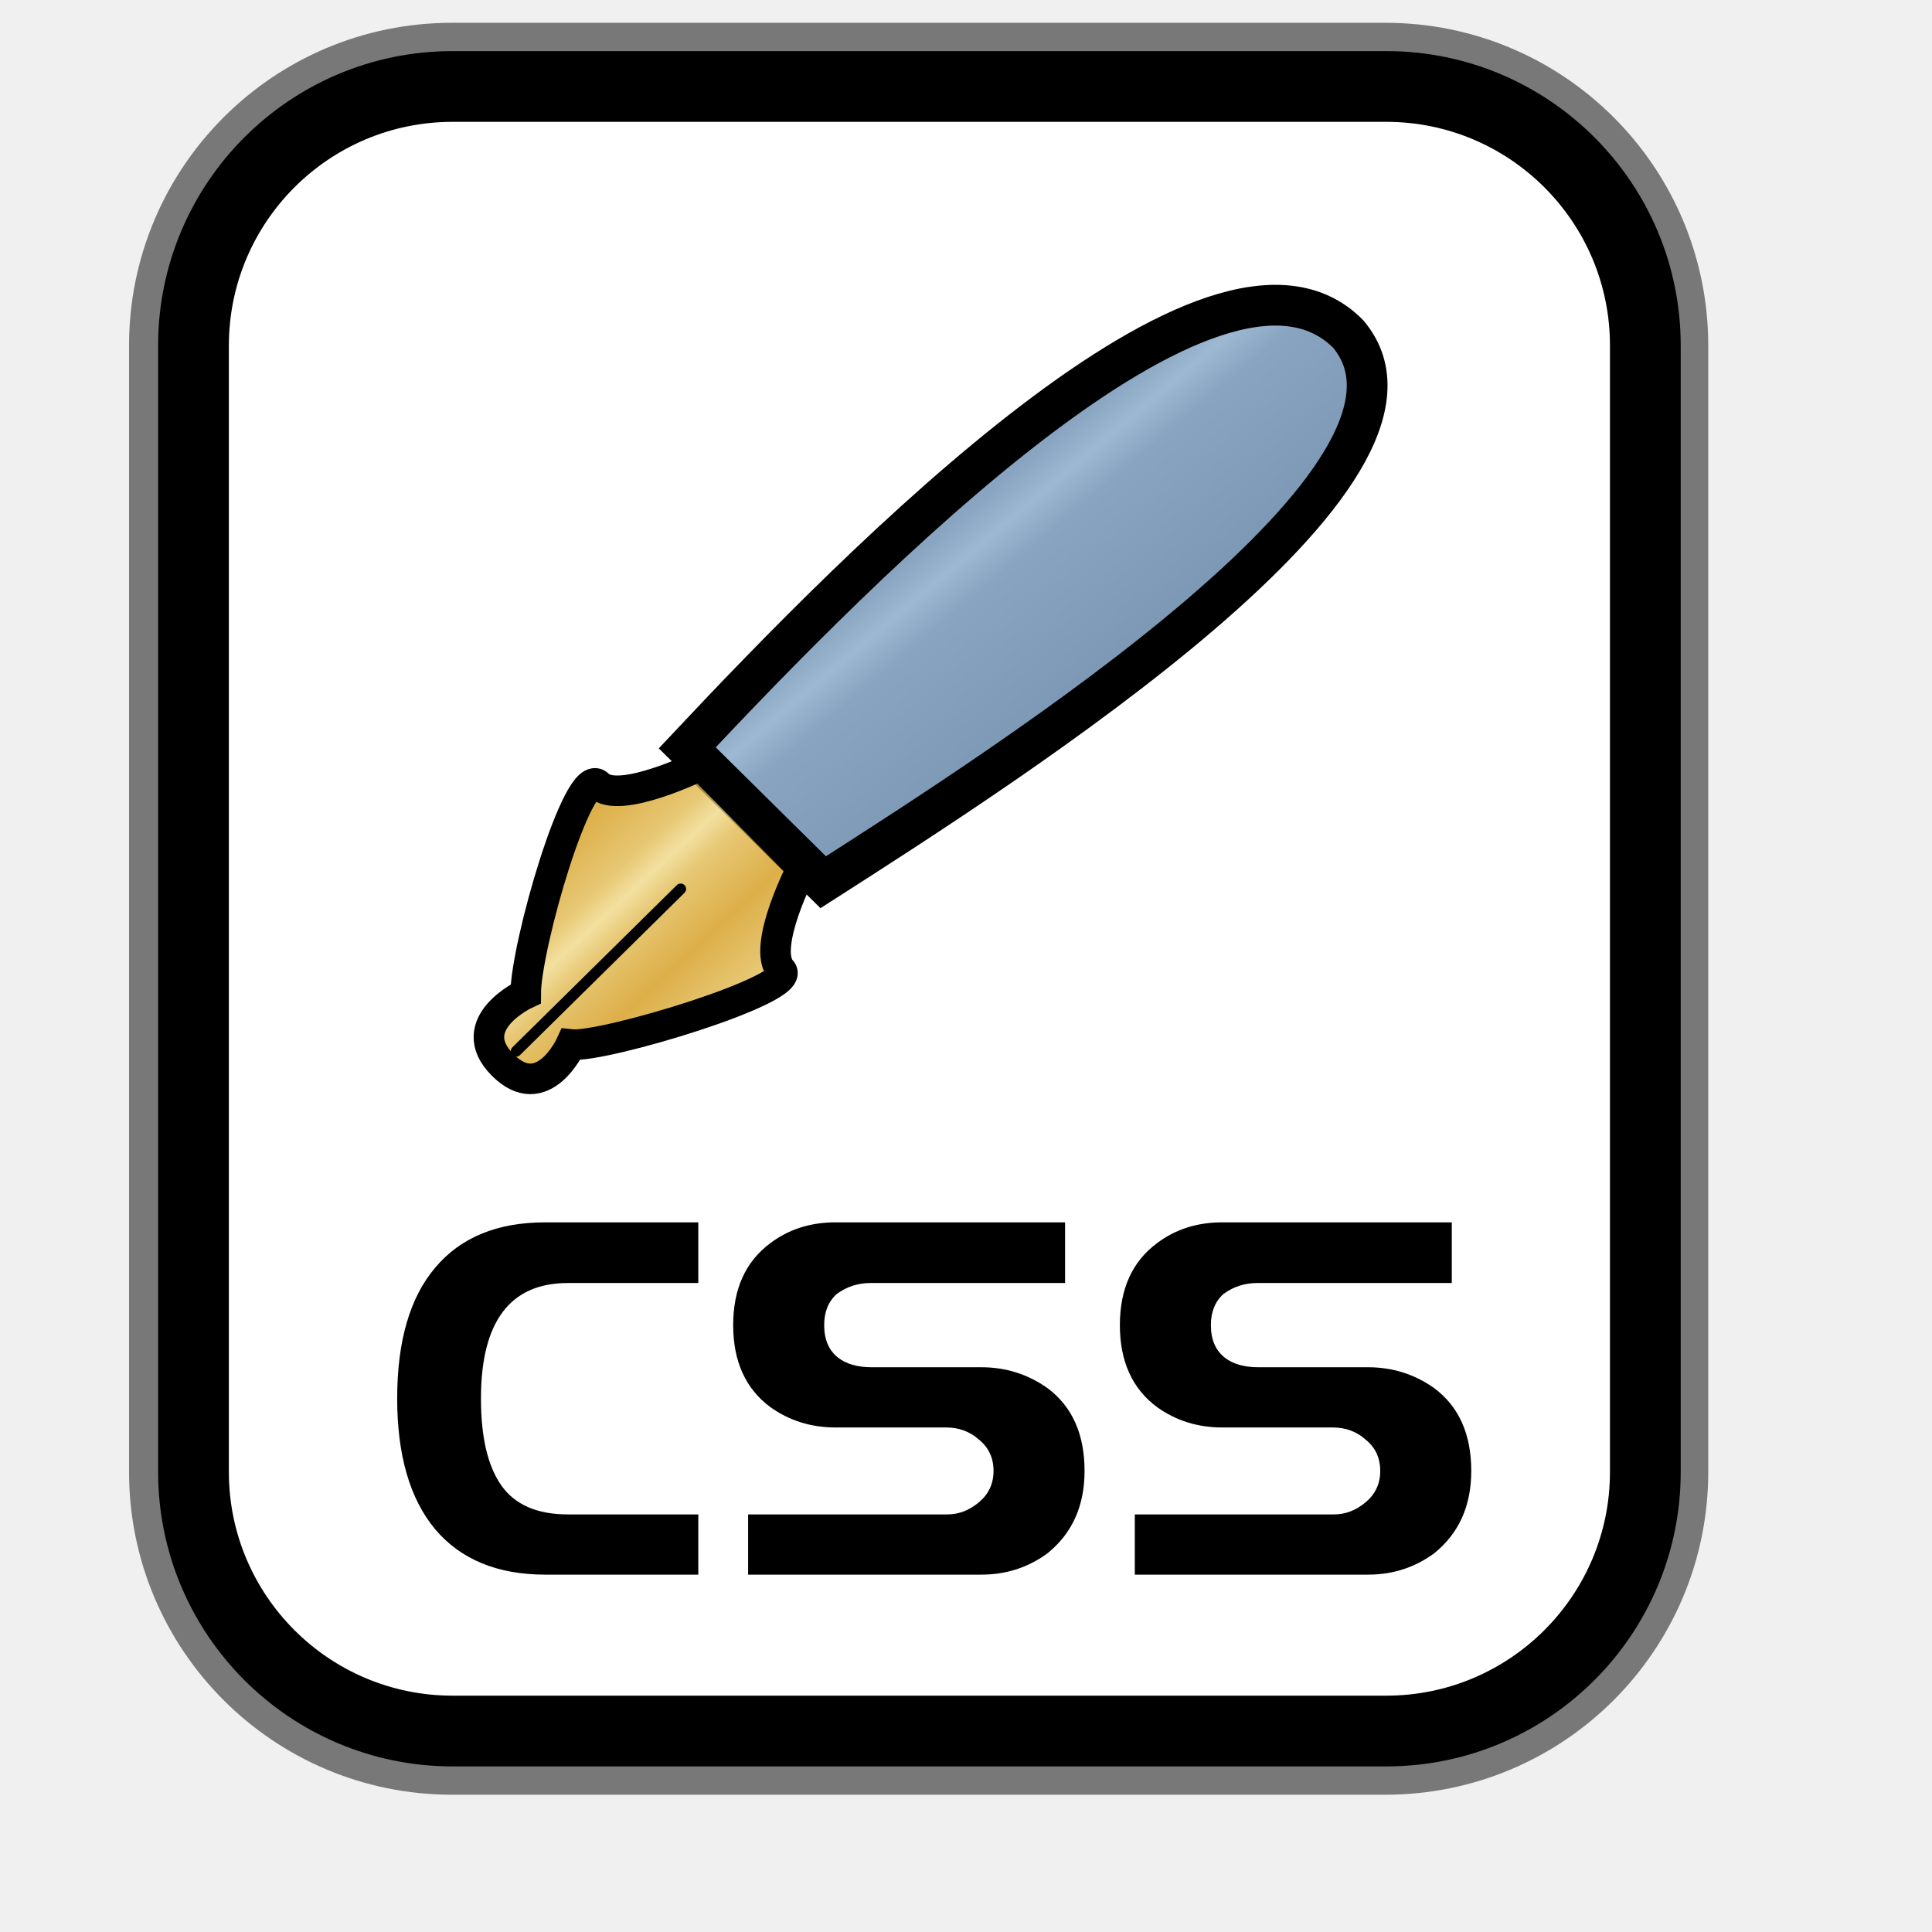
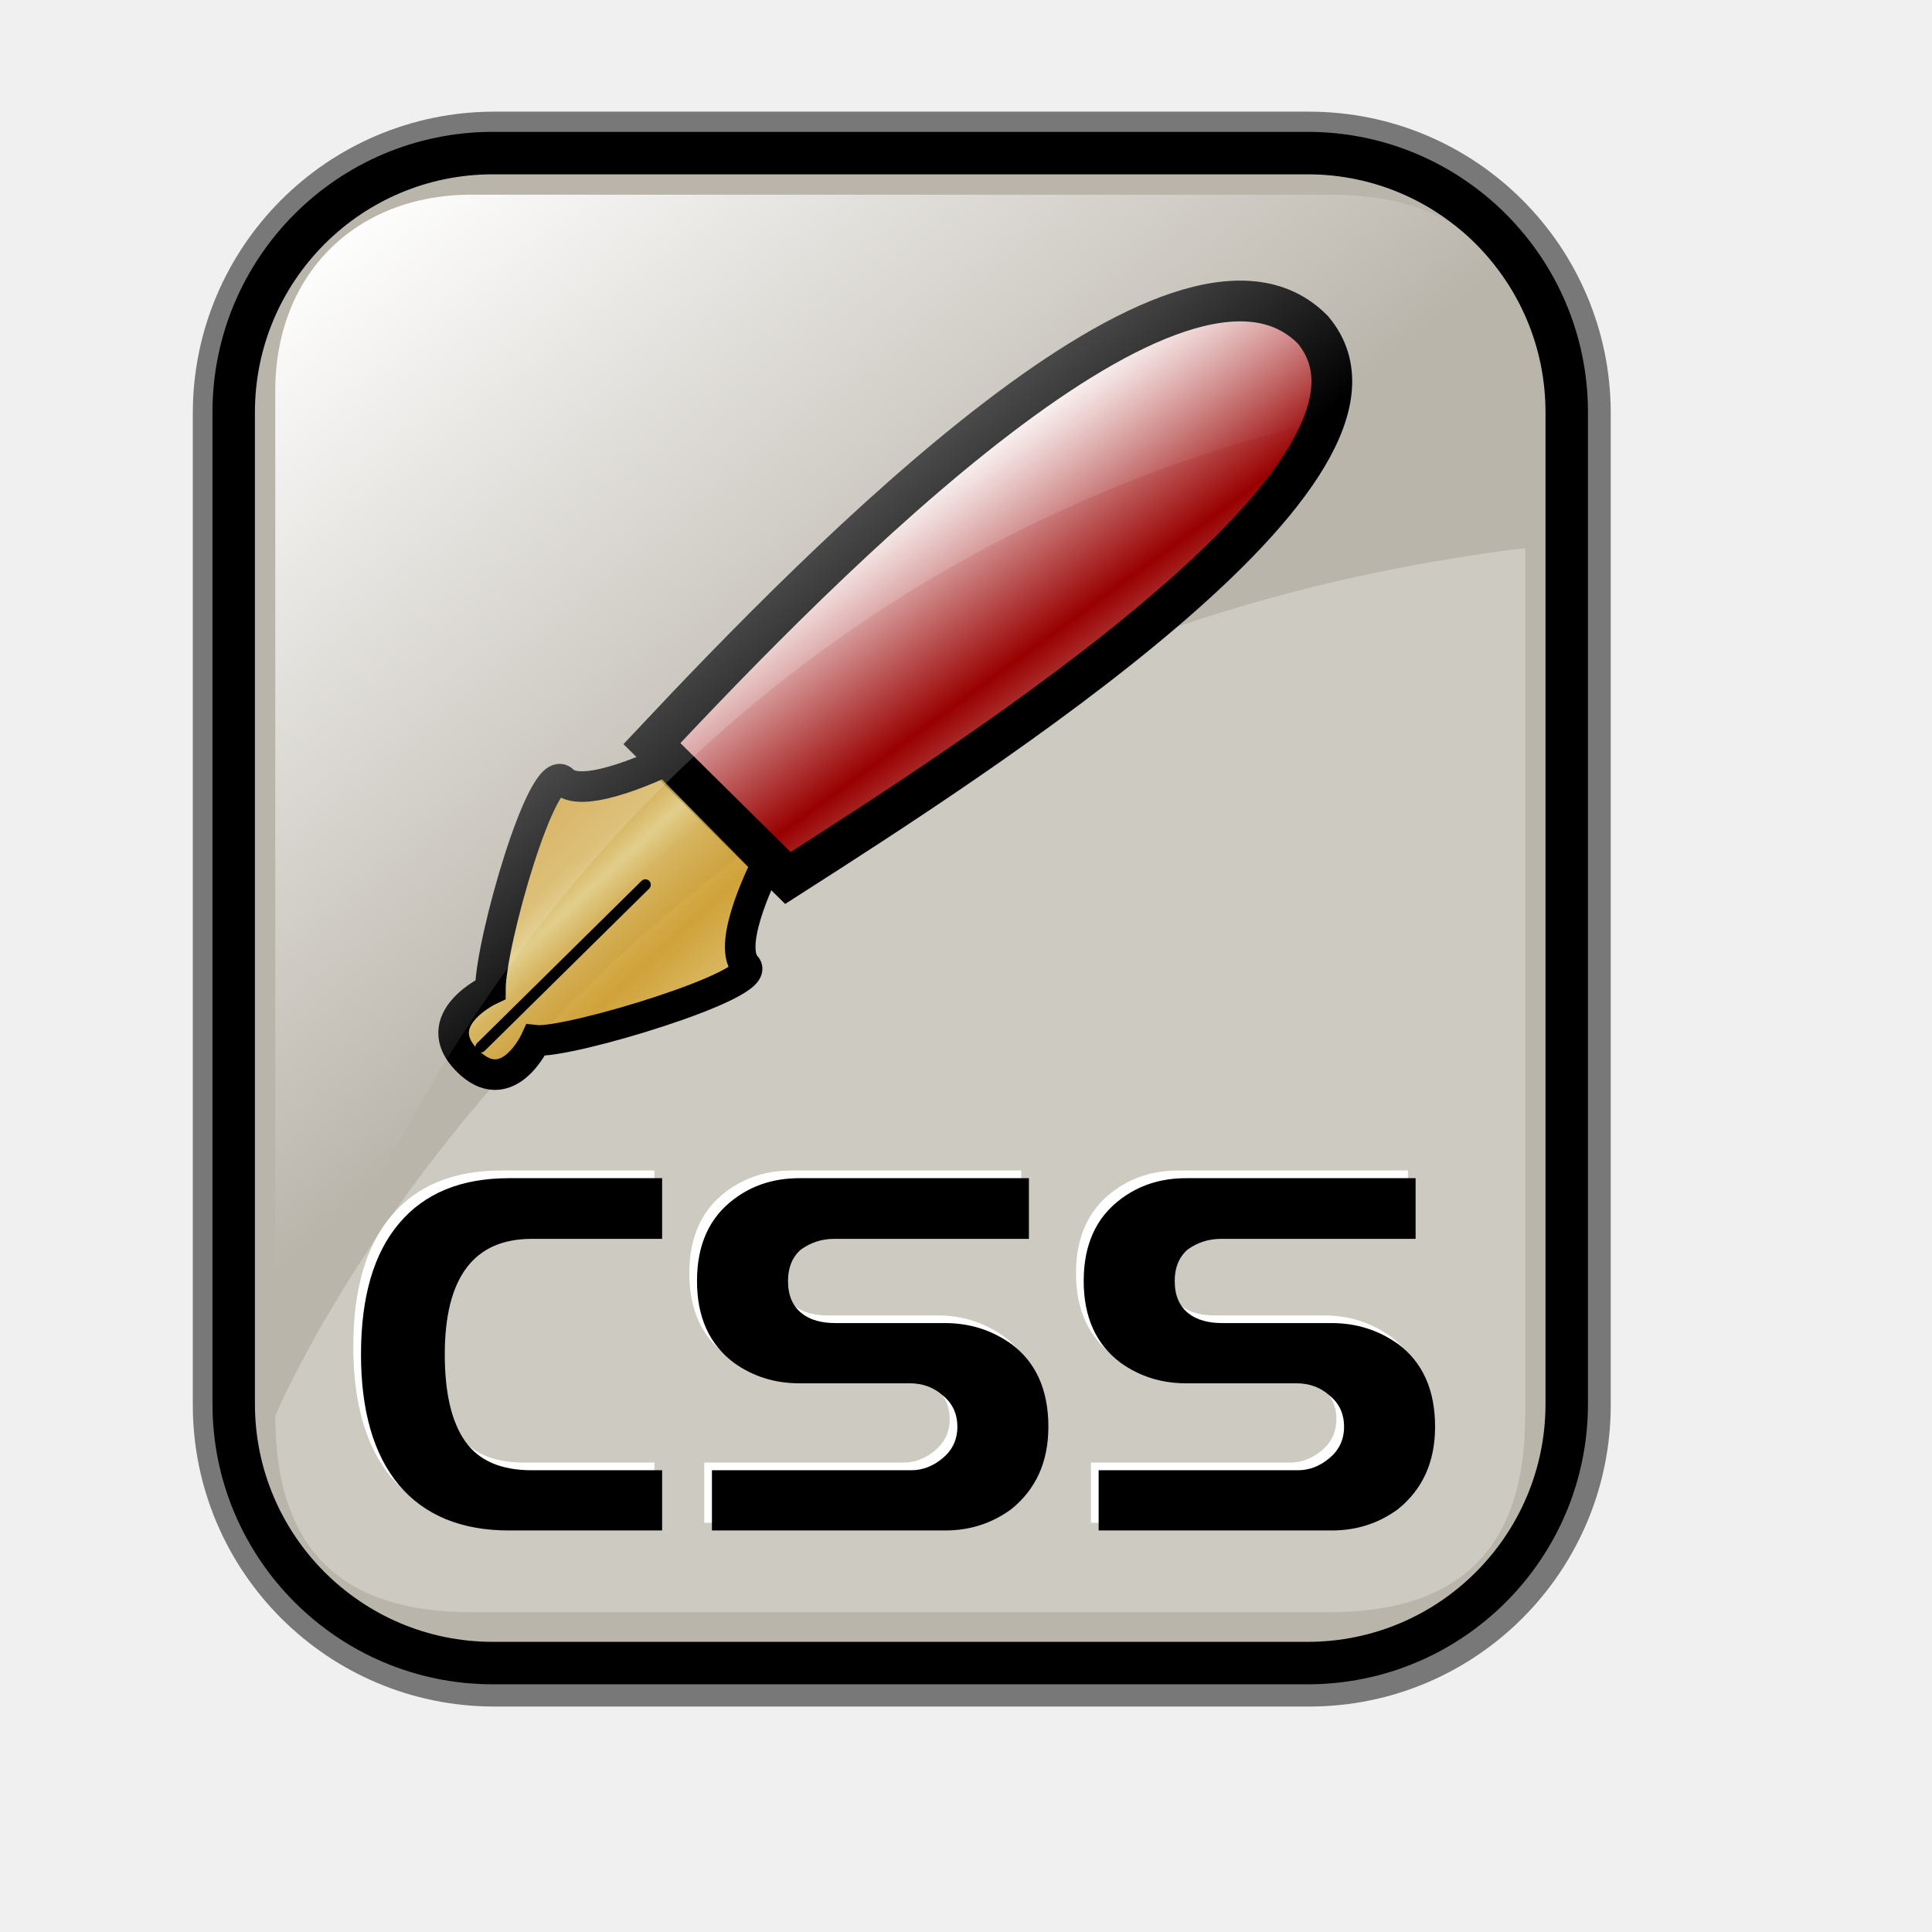
<svg xmlns="http://www.w3.org/2000/svg" xmlns:xlink="http://www.w3.org/1999/xlink" id="svg1" width="128pt" height="128pt">
  <defs id="defs3">
-     <linearGradient id="linearGradient907">
-       <stop style="stop-color:#eed680;stop-opacity:1;" offset="0" id="stop908" />
-       <stop style="stop-color:#dfb546;stop-opacity:1;" offset="0.294" id="stop911" />
-       <stop style="stop-color:#d1940c;stop-opacity:1;" offset="1" id="stop910" />
+     <linearGradient id="linearGradient3587">
+       <stop id="stop3589" offset="0" style="stop-color:#efe0cd;stop-opacity:0.561;" />
+       <stop id="stop3591" offset="1" style="stop-color:#cececd;stop-opacity:0.22;" />
    </linearGradient>
-     <linearGradient id="linearGradient869">
-       <stop style="stop-color:#7590ae;stop-opacity:1;" offset="0" id="stop870" />
-       <stop style="stop-color:#89a4c0;stop-opacity:1;" offset="0.87" id="stop912" />
-       <stop style="stop-color:#9db8d2;stop-opacity:1;" offset="1" id="stop871" />
+     <linearGradient id="linearGradient2832">
+       <stop style="stop-color:#ffffff;stop-opacity:1;" offset="0" id="stop2834" />
+       <stop style="stop-color:#ffffff;stop-opacity:0;" offset="1" id="stop2836" />
    </linearGradient>
-     <linearGradient id="linearGradient866">
-       <stop style="stop-color:#ffff00;stop-opacity:1;" offset="0" id="stop867" />
-       <stop style="stop-color:#ffea00;stop-opacity:1;" offset="0.369" id="stop901" />
-       <stop style="stop-color:#ffd600;stop-opacity:1;" offset="1" id="stop868" />
-     </linearGradient>
-     <linearGradient xlink:href="#linearGradient907" id="linearGradient904" x1="0.357" y1="0.493" x2="0.174" y2="0.294" spreadMethod="reflect" />
    <linearGradient id="linearGradient839">
      <stop style="stop-color:#46a046;stop-opacity:1;" offset="0" id="stop840" />
      <stop style="stop-color:#df421e;stop-opacity:1;" offset="0.394" id="stop841" />
      <stop style="stop-color:#ada7c8;stop-opacity:1;" offset="0.72" id="stop842" />
      <stop style="stop-color:#eed680;stop-opacity:1;" offset="1" id="stop843" />
    </linearGradient>
    <linearGradient xlink:href="#linearGradient839" id="linearGradient836" x1="1.3267924e-17" y1="0.5" x2="1" y2="0.5" />
-     <linearGradient xlink:href="#linearGradient869" id="linearGradient674" x1="0.689" y1="0.786" x2="0.374" y2="0.473" spreadMethod="reflect" />
+     <linearGradient xlink:href="#linearGradient2832" id="linearGradient2830" gradientTransform="matrix(0.939922,0,0,0.896911,4.950743,6.511692)" x1="23.984" y1="16.369" x2="72.999" y2="73.399" gradientUnits="userSpaceOnUse" />
+     <linearGradient gradientUnits="userSpaceOnUse" gradientTransform="scale(1.0801,0.92584)" spreadMethod="reflect" y2="55.074" x2="76.569" y1="73.521" x1="95.121" id="linearGradient674" xlink:href="#linearGradient869" />
+     <linearGradient y2="0.5" x2="1" y1="0.5" x1="1.3267924e-17" id="linearGradient1373" xlink:href="#linearGradient839" />
+     <linearGradient id="linearGradient1363">
+       <stop id="stop1365" offset="0" style="stop-color:#46a046;stop-opacity:1;" />
+       <stop id="stop1367" offset="0.394" style="stop-color:#df421e;stop-opacity:1;" />
+       <stop id="stop1369" offset="0.72" style="stop-color:#ada7c8;stop-opacity:1;" />
+       <stop id="stop1371" offset="1" style="stop-color:#eed680;stop-opacity:1;" />
+     </linearGradient>
+     <linearGradient gradientUnits="userSpaceOnUse" gradientTransform="scale(0.999352,1.000649)" spreadMethod="reflect" y2="75.142" x2="47.145" y1="81.2" x1="52.724" id="linearGradient904" xlink:href="#linearGradient907" />
+     <linearGradient id="linearGradient866">
+       <stop id="stop867" offset="0" style="stop-color:#ffff00;stop-opacity:1;" />
+       <stop id="stop901" offset="0.369" style="stop-color:#ffea00;stop-opacity:1;" />
+       <stop id="stop868" offset="1" style="stop-color:#ffd600;stop-opacity:1;" />
+     </linearGradient>
+     <linearGradient id="linearGradient869">
+       <stop id="stop870" offset="0" style="stop-color:#990000;stop-opacity:1;" />
+       <stop id="stop871" offset="1" style="stop-color:#ffffff;stop-opacity:1;" />
+     </linearGradient>
+     <linearGradient id="linearGradient907">
+       <stop id="stop908" offset="0" style="stop-color:#eed680;stop-opacity:1;" />
+       <stop id="stop911" offset="0.294" style="stop-color:#dfb546;stop-opacity:1;" />
+       <stop id="stop910" offset="1" style="stop-color:#d1940c;stop-opacity:1;" />
+     </linearGradient>
+     <linearGradient y2="49.744" x2="-66.469" y1="63.613" x1="-54.606" spreadMethod="reflect" gradientTransform="scale(1.0801,0.92584)" gradientUnits="userSpaceOnUse" id="linearGradient2167" xlink:href="#linearGradient869" />
+     <linearGradient y2="75.142" x2="47.145" y1="81.2" x1="52.724" spreadMethod="reflect" gradientTransform="matrix(0.999352,0,0,1.000649,-151.1197,-0.37325)" gradientUnits="userSpaceOnUse" id="linearGradient2169" xlink:href="#linearGradient907" />
+     <linearGradient xlink:href="#linearGradient869" id="linearGradient1413" x1="0.689" y1="0.786" x2="0.374" y2="0.473" spreadMethod="reflect" />
+     <linearGradient xlink:href="#linearGradient839" id="linearGradient1411" x1="1.3267924e-17" y1="0.5" x2="1" y2="0.5" />
+     <linearGradient id="linearGradient1401">
+       <stop style="stop-color:#46a046;stop-opacity:1;" offset="0" id="stop1403" />
+       <stop style="stop-color:#df421e;stop-opacity:1;" offset="0.394" id="stop1405" />
+       <stop style="stop-color:#ada7c8;stop-opacity:1;" offset="0.72" id="stop1407" />
+       <stop style="stop-color:#eed680;stop-opacity:1;" offset="1" id="stop1409" />
+     </linearGradient>
+     <linearGradient xlink:href="#linearGradient907" id="linearGradient1399" x1="0.357" y1="0.493" x2="0.174" y2="0.294" spreadMethod="reflect" />
+     <linearGradient id="linearGradient1391">
+       <stop style="stop-color:#ffff00;stop-opacity:1;" offset="0" id="stop1393" />
+       <stop style="stop-color:#ffea00;stop-opacity:1;" offset="0.369" id="stop1395" />
+       <stop style="stop-color:#ffd600;stop-opacity:1;" offset="1" id="stop1397" />
+     </linearGradient>
+     <linearGradient id="linearGradient1384">
+       <stop style="stop-color:#7590ae;stop-opacity:1;" offset="0" id="stop1386" />
+       <stop style="stop-color:#89a4c0;stop-opacity:1;" offset="0.87" id="stop912" />
+       <stop style="stop-color:#9db8d2;stop-opacity:1;" offset="1" id="stop1389" />
+     </linearGradient>
+     <linearGradient id="linearGradient1376">
+       <stop style="stop-color:#eed680;stop-opacity:1;" offset="0" id="stop1378" />
+       <stop style="stop-color:#dfb546;stop-opacity:1;" offset="0.294" id="stop1380" />
+       <stop style="stop-color:#d1940c;stop-opacity:1;" offset="1" id="stop1382" />
+     </linearGradient>
+     <linearGradient xlink:href="#linearGradient869" id="linearGradient1436" x1="0.689" y1="0.786" x2="0.374" y2="0.473" spreadMethod="reflect" />
+     <linearGradient xlink:href="#linearGradient839" id="linearGradient1434" x1="1.3267924e-17" y1="0.5" x2="1" y2="0.5" />
+     <linearGradient id="linearGradient1424">
+       <stop style="stop-color:#46a046;stop-opacity:1;" offset="0" id="stop1426" />
+       <stop style="stop-color:#df421e;stop-opacity:1;" offset="0.394" id="stop1428" />
+       <stop style="stop-color:#ada7c8;stop-opacity:1;" offset="0.72" id="stop1430" />
+       <stop style="stop-color:#eed680;stop-opacity:1;" offset="1" id="stop1432" />
+     </linearGradient>
+     <linearGradient xlink:href="#linearGradient907" id="linearGradient1422" x1="0.357" y1="0.493" x2="0.174" y2="0.294" spreadMethod="reflect" />
+     <linearGradient id="linearGradient1414">
+       <stop style="stop-color:#ffff00;stop-opacity:1;" offset="0" id="stop1416" />
+       <stop style="stop-color:#ffea00;stop-opacity:1;" offset="0.369" id="stop1418" />
+       <stop style="stop-color:#ffd600;stop-opacity:1;" offset="1" id="stop1420" />
+     </linearGradient>
+     <linearGradient id="linearGradient1406">
+       <stop style="stop-color:#7590ae;stop-opacity:1;" offset="0" id="stop1408" />
+       <stop style="stop-color:#89a4c0;stop-opacity:1;" offset="0.87" id="stop1410" />
+       <stop style="stop-color:#9db8d2;stop-opacity:1;" offset="1" id="stop1412" />
+     </linearGradient>
+     <linearGradient id="linearGradient1397">
+       <stop style="stop-color:#eed680;stop-opacity:1;" offset="0" id="stop1399" />
+       <stop style="stop-color:#dfb546;stop-opacity:1;" offset="0.294" id="stop1401" />
+       <stop style="stop-color:#d1940c;stop-opacity:1;" offset="1" id="stop1404" />
+     </linearGradient>
+     <linearGradient xlink:href="#linearGradient907" id="linearGradient1458" gradientUnits="userSpaceOnUse" gradientTransform="matrix(0.999352,0,0,1.000649,-178.7769,-4.004405)" spreadMethod="reflect" x1="52.724" y1="81.2" x2="47.145" y2="75.142" />
+     <linearGradient xlink:href="#linearGradient869" id="linearGradient1461" gradientUnits="userSpaceOnUse" gradientTransform="matrix(1.0801,0,0,0.92584,-178.7769,-4.004405)" spreadMethod="reflect" x1="95.121" y1="73.521" x2="76.569" y2="55.074" />
  </defs>
-   <rect style="fill:none;fill-rule:evenodd;stroke:#000000;stroke-width:11.25;stroke-dasharray:none;stroke-opacity:0.5;stroke-linejoin:round;" id="rect834" width="128.252" height="145.276" x="17.024" y="7.638" ry="22.893" />
-   <rect style="fill:#ffffff;fill-rule:evenodd;stroke:#000000;stroke-width:6.25;stroke-dasharray:none;" id="rect828" width="128.252" height="145.276" x="17.092" y="7.638" ry="22.893" />
-   <path style="fill-rule:evenodd;stroke:#000000;stroke-width:0.72pt;" d="M 69.803,63.471 L 74.791,64.543 L 72.833,61.513 L 69.803,63.471 z " id="path873" />
-   <path id="path900" fill="none" stroke="black" stroke-width="1" d="M 88.874,51.389 C 88.874,51.389 90.547,51.092 90.547,51.092 C 90.547,51.092 91.917,52.208 91.917,52.208 C 91.881,51.543 91.573,51.312 90.923,51.008 C 90.923,51.008 90.99,50.694 90.99,50.694 C 91.742,50.527 91.913,50.564 92.39,50.009 C 92.39,50.009 90.545,50.27 90.545,50.27 C 90.545,50.27 89.312,49.348 89.312,49.348 C 89.348,50.013 89.519,50.049 90.136,50.51 C 90.136,50.51 88.874,51.389 88.874,51.389 z M 89.618,48.756 C 89.618,48.756 90.406,49.254 90.406,49.254 C 91.908,48.92 92.286,49.658 92.761,48.282 C 92.761,48.282 92.419,48.208 92.419,48.208 C 91.908,48.92 91.566,48.846 90.712,48.663 C 90.712,48.663 90.88,47.877 90.88,47.877 C 90.88,47.877 90.538,47.804 90.538,47.804 C 90.538,47.804 90.37,48.589 90.37,48.589 C 90.37,48.589 89.686,48.442 89.686,48.442 C 89.686,48.442 89.618,48.756 89.618,48.756 z M 92.687,46.13 C 92.689,46.952 92.655,47.109 91.836,47.59 C 91.836,47.59 92.174,46.02 92.174,46.02 C 90.397,45.966 90.64,47.333 91.427,47.831 C 92.59,48.245 93.578,46.979 92.687,46.13 z M 91.112,45.134 C 91.112,45.134 93.335,45.612 93.335,45.612 C 93.335,45.612 93.402,45.298 93.402,45.298 C 92.376,45.077 91.864,44.967 91.724,43.951 C 91.724,43.951 91.382,43.878 91.382,43.878 C 91.382,43.878 91.555,44.737 91.555,44.737 C 91.555,44.737 91.112,45.134 91.112,45.134 z M 91.45,43.564 C 91.45,43.564 93.672,44.042 93.672,44.042 C 93.672,44.042 93.74,43.727 93.74,43.727 C 93.398,43.654 91.517,43.25 92.37,42.612 C 92.608,42.334 93.634,42.555 93.976,42.628 C 93.976,42.628 94.044,42.314 94.044,42.314 C 93.702,42.241 91.992,41.873 92.64,41.355 C 92.878,41.078 93.904,41.298 94.246,41.372 C 94.246,41.372 94.347,40.901 94.347,40.901 C 93.834,40.79 92.98,40.607 92.433,40.654 C 92.024,40.894 91.72,42.308 91.79,42.815 C 91.756,42.972 91.927,43.009 91.893,43.166 C 91.893,43.166 91.45,43.564 91.45,43.564 z M 91.765,46.26 C 91.765,46.26 91.494,47.517 91.494,47.517 C 91.083,46.935 90.979,46.584 91.765,46.26 z " style="fill:none;stroke:#000000;stroke-width:0.168;" />
-   <path style="fill:url(#linearGradient674);fill-rule:evenodd;stroke:#000000;stroke-width:3.6;" d="M 60.707,66.061 C 76.015,49.758 107.493,17.716 119.102,29.512 C 129.371,41.745 89.547,67.154 72.719,77.933 L 60.707,66.061 z " id="path879" />
-   <path style="fill:url(#linearGradient904);fill-opacity:0.75;fill-rule:evenodd;stroke:#000000;stroke-width:2.7;" d="M 70.854,76.68 C 70.854,76.68 67.233,83.657 68.988,85.688 C 70.816,87.29 53.283,92.592 50.432,92.271 C 50.432,92.271 47.963,97.681 44.38,94.048 C 40.796,90.416 46.438,87.791 46.438,87.791 C 46.443,83.595 51.071,67.524 52.863,69.341 C 54.654,71.157 61.895,67.599 61.895,67.599 C 61.895,67.599 70.854,76.68 70.854,76.68 z " id="path868" />
-   <path style="fill:none;fill-opacity:0.75;fill-rule:evenodd;stroke:#000000;stroke-width:0.72pt;stroke-linecap:round;stroke-linejoin:round;" d="M 45.597,92.862 C 45.597,92.862 60.128,78.529 60.128,78.529" id="path876" />
-   <path style="font-size:40;stroke-width:1pt;font-family:Trek;" d="M 128.246,107.978 L 128.246,113.338 L 111.046,113.338 C 109.952,113.338 108.966,113.658 108.086,114.298 C 107.339,114.965 106.966,115.885 106.966,117.058 C 106.966,118.338 107.379,119.298 108.206,119.938 C 108.926,120.498 109.912,120.778 111.166,120.778 L 120.846,120.778 C 123.006,120.778 124.952,121.391 126.686,122.618 C 128.872,124.245 129.966,126.685 129.966,129.938 C 129.966,133.031 128.872,135.458 126.686,137.218 C 124.979,138.471 123.032,139.098 120.846,139.098 L 100.246,139.098 L 100.246,133.778 L 117.846,133.778 C 118.859,133.778 119.792,133.418 120.646,132.698 C 121.499,131.978 121.926,131.058 121.926,129.938 C 121.926,128.791 121.499,127.871 120.646,127.178 C 119.846,126.458 118.872,126.098 117.726,126.098 L 107.966,126.098 C 105.806,126.098 103.886,125.498 102.206,124.298 C 100.019,122.671 98.926,120.258 98.926,117.058 C 98.926,113.858 100.019,111.445 102.206,109.818 C 103.832,108.591 105.752,107.978 107.966,107.978 L 128.246,107.978 z M 94.086,107.978 L 94.086,113.338 L 76.886,113.338 C 75.792,113.338 74.806,113.658 73.926,114.298 C 73.179,114.965 72.806,115.885 72.806,117.058 C 72.806,118.338 73.219,119.298 74.046,119.938 C 74.766,120.498 75.752,120.778 77.006,120.778 L 86.686,120.778 C 88.846,120.778 90.792,121.391 92.526,122.618 C 94.712,124.245 95.806,126.685 95.806,129.938 C 95.806,133.031 94.712,135.458 92.526,137.218 C 90.819,138.471 88.872,139.098 86.686,139.098 L 66.086,139.098 L 66.086,133.778 L 83.686,133.778 C 84.699,133.778 85.632,133.418 86.486,132.698 C 87.339,131.978 87.766,131.058 87.766,129.938 C 87.766,128.791 87.339,127.871 86.486,127.178 C 85.686,126.458 84.712,126.098 83.566,126.098 L 73.806,126.098 C 71.646,126.098 69.726,125.498 68.046,124.298 C 65.859,122.671 64.766,120.258 64.766,117.058 C 64.766,113.858 65.859,111.445 68.046,109.818 C 69.672,108.591 71.592,107.978 73.806,107.978 L 94.086,107.978 z M 61.686,107.978 L 61.686,113.338 L 50.166,113.338 C 47.606,113.338 45.686,114.191 44.406,115.898 C 43.126,117.605 42.486,120.151 42.486,123.538 C 42.486,126.951 43.086,129.511 44.286,131.218 C 45.486,132.925 47.446,133.778 50.166,133.778 L 61.686,133.778 L 61.686,139.098 L 48.166,139.098 C 43.952,139.098 40.712,137.765 38.446,135.098 C 36.206,132.405 35.086,128.551 35.086,123.538 C 35.086,118.471 36.206,114.618 38.446,111.978 C 40.686,109.311 43.926,107.978 48.166,107.978 L 61.686,107.978 z " id="path855" />
+   <rect style="stroke-miterlimit:4;stroke-dasharray:none;stroke-opacity:0.5;stroke-linejoin:round;stroke-width:7.5;stroke:#000000;fill-rule:evenodd;fill:none" id="rect834" width="117.756" height="133.387" x="20.782" y="13.614" ry="22.893" rx="22.893" />
+   <rect style="fill:#bab5ab;fill-opacity:1;fill-rule:evenodd;stroke:#000000;stroke-width:3.75;stroke-dasharray:none;stroke-miterlimit:4" id="rect828" width="117.756" height="133.387" x="20.644" y="13.524" ry="22.893" rx="22.893" />
+   <path style="stroke-width:6.25;stroke:none;fill-rule:evenodd;fill-opacity:0.279;fill:#ffffff" d="M 117.381,142.419 L 41.663,142.419 C 30.018,142.419 24.316,136.717 24.316,125.073 C 24.316,125.073 51.937,58.557 134.727,48.415 L 134.727,125.073 C 134.727,136.717 129.025,142.419 117.381,142.419 z " id="path2838" />
+   <g transform="translate(148,0)" id="g2160">
+     <path id="path873" d="M -81.317,63.098 L -76.328,64.17 L -78.287,61.14 L -81.317,63.098 z " style="fill-rule:evenodd;stroke:#000000;stroke-width:0.72pt" />
+     <path style="fill:none;stroke:#000000;stroke-width:0.168" d="M -62.246,51.016 C -62.246,51.016 -60.573,50.719 -60.573,50.719 C -60.573,50.719 -59.203,51.834 -59.203,51.834 C -59.239,51.17 -59.547,50.939 -60.197,50.635 C -60.197,50.635 -60.129,50.321 -60.129,50.321 C -59.378,50.154 -59.207,50.191 -58.73,49.636 C -58.73,49.636 -60.575,49.897 -60.575,49.897 C -60.575,49.897 -61.807,48.974 -61.807,48.974 C -61.771,49.639 -61.6,49.676 -60.984,50.137 C -60.984,50.137 -62.246,51.016 -62.246,51.016 z M -61.501,48.383 C -61.501,48.383 -60.714,48.881 -60.714,48.881 C -59.211,48.547 -58.834,49.285 -58.359,47.908 C -58.359,47.908 -58.701,47.835 -58.701,47.835 C -59.211,48.547 -59.553,48.473 -60.408,48.289 C -60.408,48.289 -60.239,47.504 -60.239,47.504 C -60.239,47.504 -60.581,47.431 -60.581,47.431 C -60.581,47.431 -60.75,48.216 -60.75,48.216 C -60.75,48.216 -61.434,48.069 -61.434,48.069 C -61.434,48.069 -61.501,48.383 -61.501,48.383 z M -58.433,45.757 C -58.431,46.579 -58.464,46.736 -59.283,47.217 C -59.283,47.217 -58.946,45.646 -58.946,45.646 C -60.723,45.593 -60.48,46.96 -59.693,47.457 C -58.53,47.872 -57.542,46.605 -58.433,45.757 z M -60.007,44.761 C -60.007,44.761 -57.785,45.239 -57.785,45.239 C -57.785,45.239 -57.718,44.925 -57.718,44.925 C -58.743,44.704 -59.256,44.594 -59.395,43.578 C -59.395,43.578 -59.737,43.505 -59.737,43.505 C -59.737,43.505 -59.564,44.363 -59.564,44.363 C -59.564,44.363 -60.007,44.761 -60.007,44.761 z M -59.67,43.191 C -59.67,43.191 -57.447,43.668 -57.447,43.668 C -57.447,43.668 -57.38,43.354 -57.38,43.354 C -57.722,43.281 -59.602,42.877 -58.75,42.238 C -58.511,41.961 -57.486,42.181 -57.144,42.255 C -57.144,42.255 -57.076,41.941 -57.076,41.941 C -57.418,41.867 -59.128,41.5 -58.48,40.982 C -58.241,40.705 -57.216,40.925 -56.874,40.999 C -56.874,40.999 -56.772,40.527 -56.772,40.527 C -57.285,40.417 -58.14,40.234 -58.687,40.28 C -59.096,40.521 -59.4,41.934 -59.33,42.442 C -59.364,42.599 -59.193,42.636 -59.227,42.793 C -59.227,42.793 -59.67,43.191 -59.67,43.191 z M -59.355,45.887 C -59.355,45.887 -59.625,47.143 -59.625,47.143 C -60.037,46.562 -60.14,46.211 -59.355,45.887 z " id="path900" />
+     <path id="path879" d="M -90.413,65.688 C -75.105,49.385 -43.627,17.343 -32.018,29.139 C -21.749,41.371 -61.572,66.781 -78.4,77.56 L -90.413,65.688 z " style="fill:url(#linearGradient2167);fill-opacity:1;fill-rule:evenodd;stroke:#000000;stroke-width:3.6" />
+     <path id="path868" d="M -80.266,76.307 C -80.266,76.307 -83.887,83.284 -82.132,85.315 C -80.304,86.917 -97.837,92.219 -100.688,91.898 C -100.688,91.898 -103.157,97.308 -106.74,93.675 C -110.323,90.042 -104.681,87.418 -104.681,87.418 C -104.676,83.222 -100.049,67.151 -98.257,68.968 C -96.465,70.784 -89.224,67.225 -89.224,67.225 C -89.224,67.225 -80.266,76.307 -80.266,76.307 z " style="fill:url(#linearGradient2169);fill-opacity:0.75;fill-rule:evenodd;stroke:#000000;stroke-width:2.7" />
+     <path id="path876" d="M -105.522,92.489 C -105.522,92.489 -90.991,78.155 -90.991,78.155" style="fill:none;fill-opacity:0.75;fill-rule:evenodd;stroke:#000000;stroke-width:0.72pt;stroke-linecap:round;stroke-linejoin:round" />
+   </g>
+   <path style="font-size:40;fill:#ffffff;fill-opacity:1;stroke-width:1pt;font-family:Trek" d="M 124.372,103.399 L 124.372,108.759 L 107.172,108.759 C 106.078,108.759 105.092,109.079 104.212,109.719 C 103.465,110.386 103.092,111.306 103.092,112.479 C 103.092,113.759 103.505,114.719 104.332,115.359 C 105.052,115.919 106.038,116.199 107.292,116.199 L 116.972,116.199 C 119.132,116.199 121.078,116.812 122.812,118.039 C 124.998,119.666 126.092,122.106 126.092,125.359 C 126.092,128.452 124.998,130.879 122.812,132.639 C 121.105,133.892 119.158,134.519 116.972,134.519 L 96.372,134.519 L 96.372,129.199 L 113.972,129.199 C 114.985,129.199 115.918,128.839 116.772,128.119 C 117.625,127.399 118.052,126.479 118.052,125.359 C 118.052,124.212 117.625,123.292 116.772,122.599 C 115.972,121.879 114.998,121.519 113.852,121.519 L 104.092,121.519 C 101.932,121.519 100.012,120.919 98.332,119.719 C 96.145,118.092 95.052,115.679 95.052,112.479 C 95.052,109.279 96.145,106.866 98.332,105.239 C 99.958,104.012 101.878,103.399 104.092,103.399 L 124.372,103.399 z M 90.212,103.399 L 90.212,108.759 L 73.012,108.759 C 71.918,108.759 70.932,109.079 70.052,109.719 C 69.305,110.386 68.932,111.306 68.932,112.479 C 68.932,113.759 69.345,114.719 70.172,115.359 C 70.892,115.919 71.878,116.199 73.132,116.199 L 82.812,116.199 C 84.972,116.199 86.918,116.812 88.652,118.039 C 90.838,119.666 91.932,122.106 91.932,125.359 C 91.932,128.452 90.838,130.879 88.652,132.639 C 86.945,133.892 84.998,134.519 82.812,134.519 L 62.212,134.519 L 62.212,129.199 L 79.812,129.199 C 80.825,129.199 81.758,128.839 82.612,128.119 C 83.465,127.399 83.892,126.479 83.892,125.359 C 83.892,124.212 83.465,123.292 82.612,122.599 C 81.812,121.879 80.838,121.519 79.692,121.519 L 69.932,121.519 C 67.772,121.519 65.852,120.919 64.172,119.719 C 61.985,118.092 60.892,115.679 60.892,112.479 C 60.892,109.279 61.985,106.866 64.172,105.239 C 65.798,104.012 67.718,103.399 69.932,103.399 L 90.212,103.399 z M 57.812,103.399 L 57.812,108.759 L 46.292,108.759 C 43.732,108.759 41.812,109.612 40.532,111.319 C 39.252,113.026 38.612,115.572 38.612,118.959 C 38.612,122.372 39.212,124.932 40.412,126.639 C 41.612,128.346 43.572,129.199 46.292,129.199 L 57.812,129.199 L 57.812,134.519 L 44.292,134.519 C 40.078,134.519 36.838,133.186 34.572,130.519 C 32.332,127.826 31.212,123.972 31.212,118.959 C 31.212,113.892 32.332,110.039 34.572,107.399 C 36.812,104.732 40.052,103.399 44.292,103.399 L 57.812,103.399 z " id="path1467" />
+   <path style="font-size:40;stroke-width:1pt;font-family:Trek" d="M 125.05,104.077 L 125.05,109.437 L 107.85,109.437 C 106.756,109.437 105.77,109.757 104.89,110.397 C 104.143,111.064 103.77,111.984 103.77,113.157 C 103.77,114.437 104.183,115.397 105.01,116.037 C 105.73,116.597 106.716,116.877 107.97,116.877 L 117.65,116.877 C 119.81,116.877 121.756,117.49 123.49,118.717 C 125.676,120.344 126.77,122.784 126.77,126.037 C 126.77,129.13 125.676,131.557 123.49,133.317 C 121.783,134.57 119.836,135.197 117.65,135.197 L 97.05,135.197 L 97.05,129.877 L 114.65,129.877 C 115.663,129.877 116.596,129.517 117.45,128.797 C 118.303,128.077 118.73,127.157 118.73,126.037 C 118.73,124.89 118.303,123.97 117.45,123.277 C 116.65,122.557 115.676,122.197 114.53,122.197 L 104.77,122.197 C 102.61,122.197 100.69,121.597 99.01,120.397 C 96.823,118.77 95.73,116.357 95.73,113.157 C 95.73,109.957 96.823,107.544 99.01,105.917 C 100.636,104.69 102.556,104.077 104.77,104.077 L 125.05,104.077 z M 90.89,104.077 L 90.89,109.437 L 73.69,109.437 C 72.596,109.437 71.61,109.757 70.73,110.397 C 69.983,111.064 69.61,111.984 69.61,113.157 C 69.61,114.437 70.023,115.397 70.85,116.037 C 71.57,116.597 72.556,116.877 73.81,116.877 L 83.49,116.877 C 85.65,116.877 87.596,117.49 89.33,118.717 C 91.516,120.344 92.61,122.784 92.61,126.037 C 92.61,129.13 91.516,131.557 89.33,133.317 C 87.623,134.57 85.676,135.197 83.49,135.197 L 62.89,135.197 L 62.89,129.877 L 80.49,129.877 C 81.503,129.877 82.436,129.517 83.29,128.797 C 84.143,128.077 84.57,127.157 84.57,126.037 C 84.57,124.89 84.143,123.97 83.29,123.277 C 82.49,122.557 81.516,122.197 80.37,122.197 L 70.61,122.197 C 68.45,122.197 66.53,121.597 64.85,120.397 C 62.663,118.77 61.57,116.357 61.57,113.157 C 61.57,109.957 62.663,107.544 64.85,105.917 C 66.476,104.69 68.396,104.077 70.61,104.077 L 90.89,104.077 z M 58.49,104.077 L 58.49,109.437 L 46.97,109.437 C 44.41,109.437 42.49,110.29 41.21,111.997 C 39.93,113.704 39.29,116.25 39.29,119.637 C 39.29,123.05 39.89,125.61 41.09,127.317 C 42.29,129.024 44.25,129.877 46.97,129.877 L 58.49,129.877 L 58.49,135.197 L 44.97,135.197 C 40.756,135.197 37.516,133.863 35.25,131.197 C 33.01,128.504 31.89,124.65 31.89,119.637 C 31.89,114.57 33.01,110.717 35.25,108.077 C 37.49,105.41 40.73,104.077 44.97,104.077 L 58.49,104.077 z " id="path855" />
+   <path style="fill:url(#linearGradient2830);fill-opacity:1;fill-rule:evenodd;stroke:none;stroke-width:6.25" d="M 41.663,17.197 L 117.381,17.197 C 129.025,17.197 134.727,22.899 134.727,34.544 C 134.727,34.544 55.441,35.449 24.316,125.892 L 24.316,34.544 C 24.316,24.255 31.374,17.197 41.663,17.197 z " id="rect2063" />
</svg>
